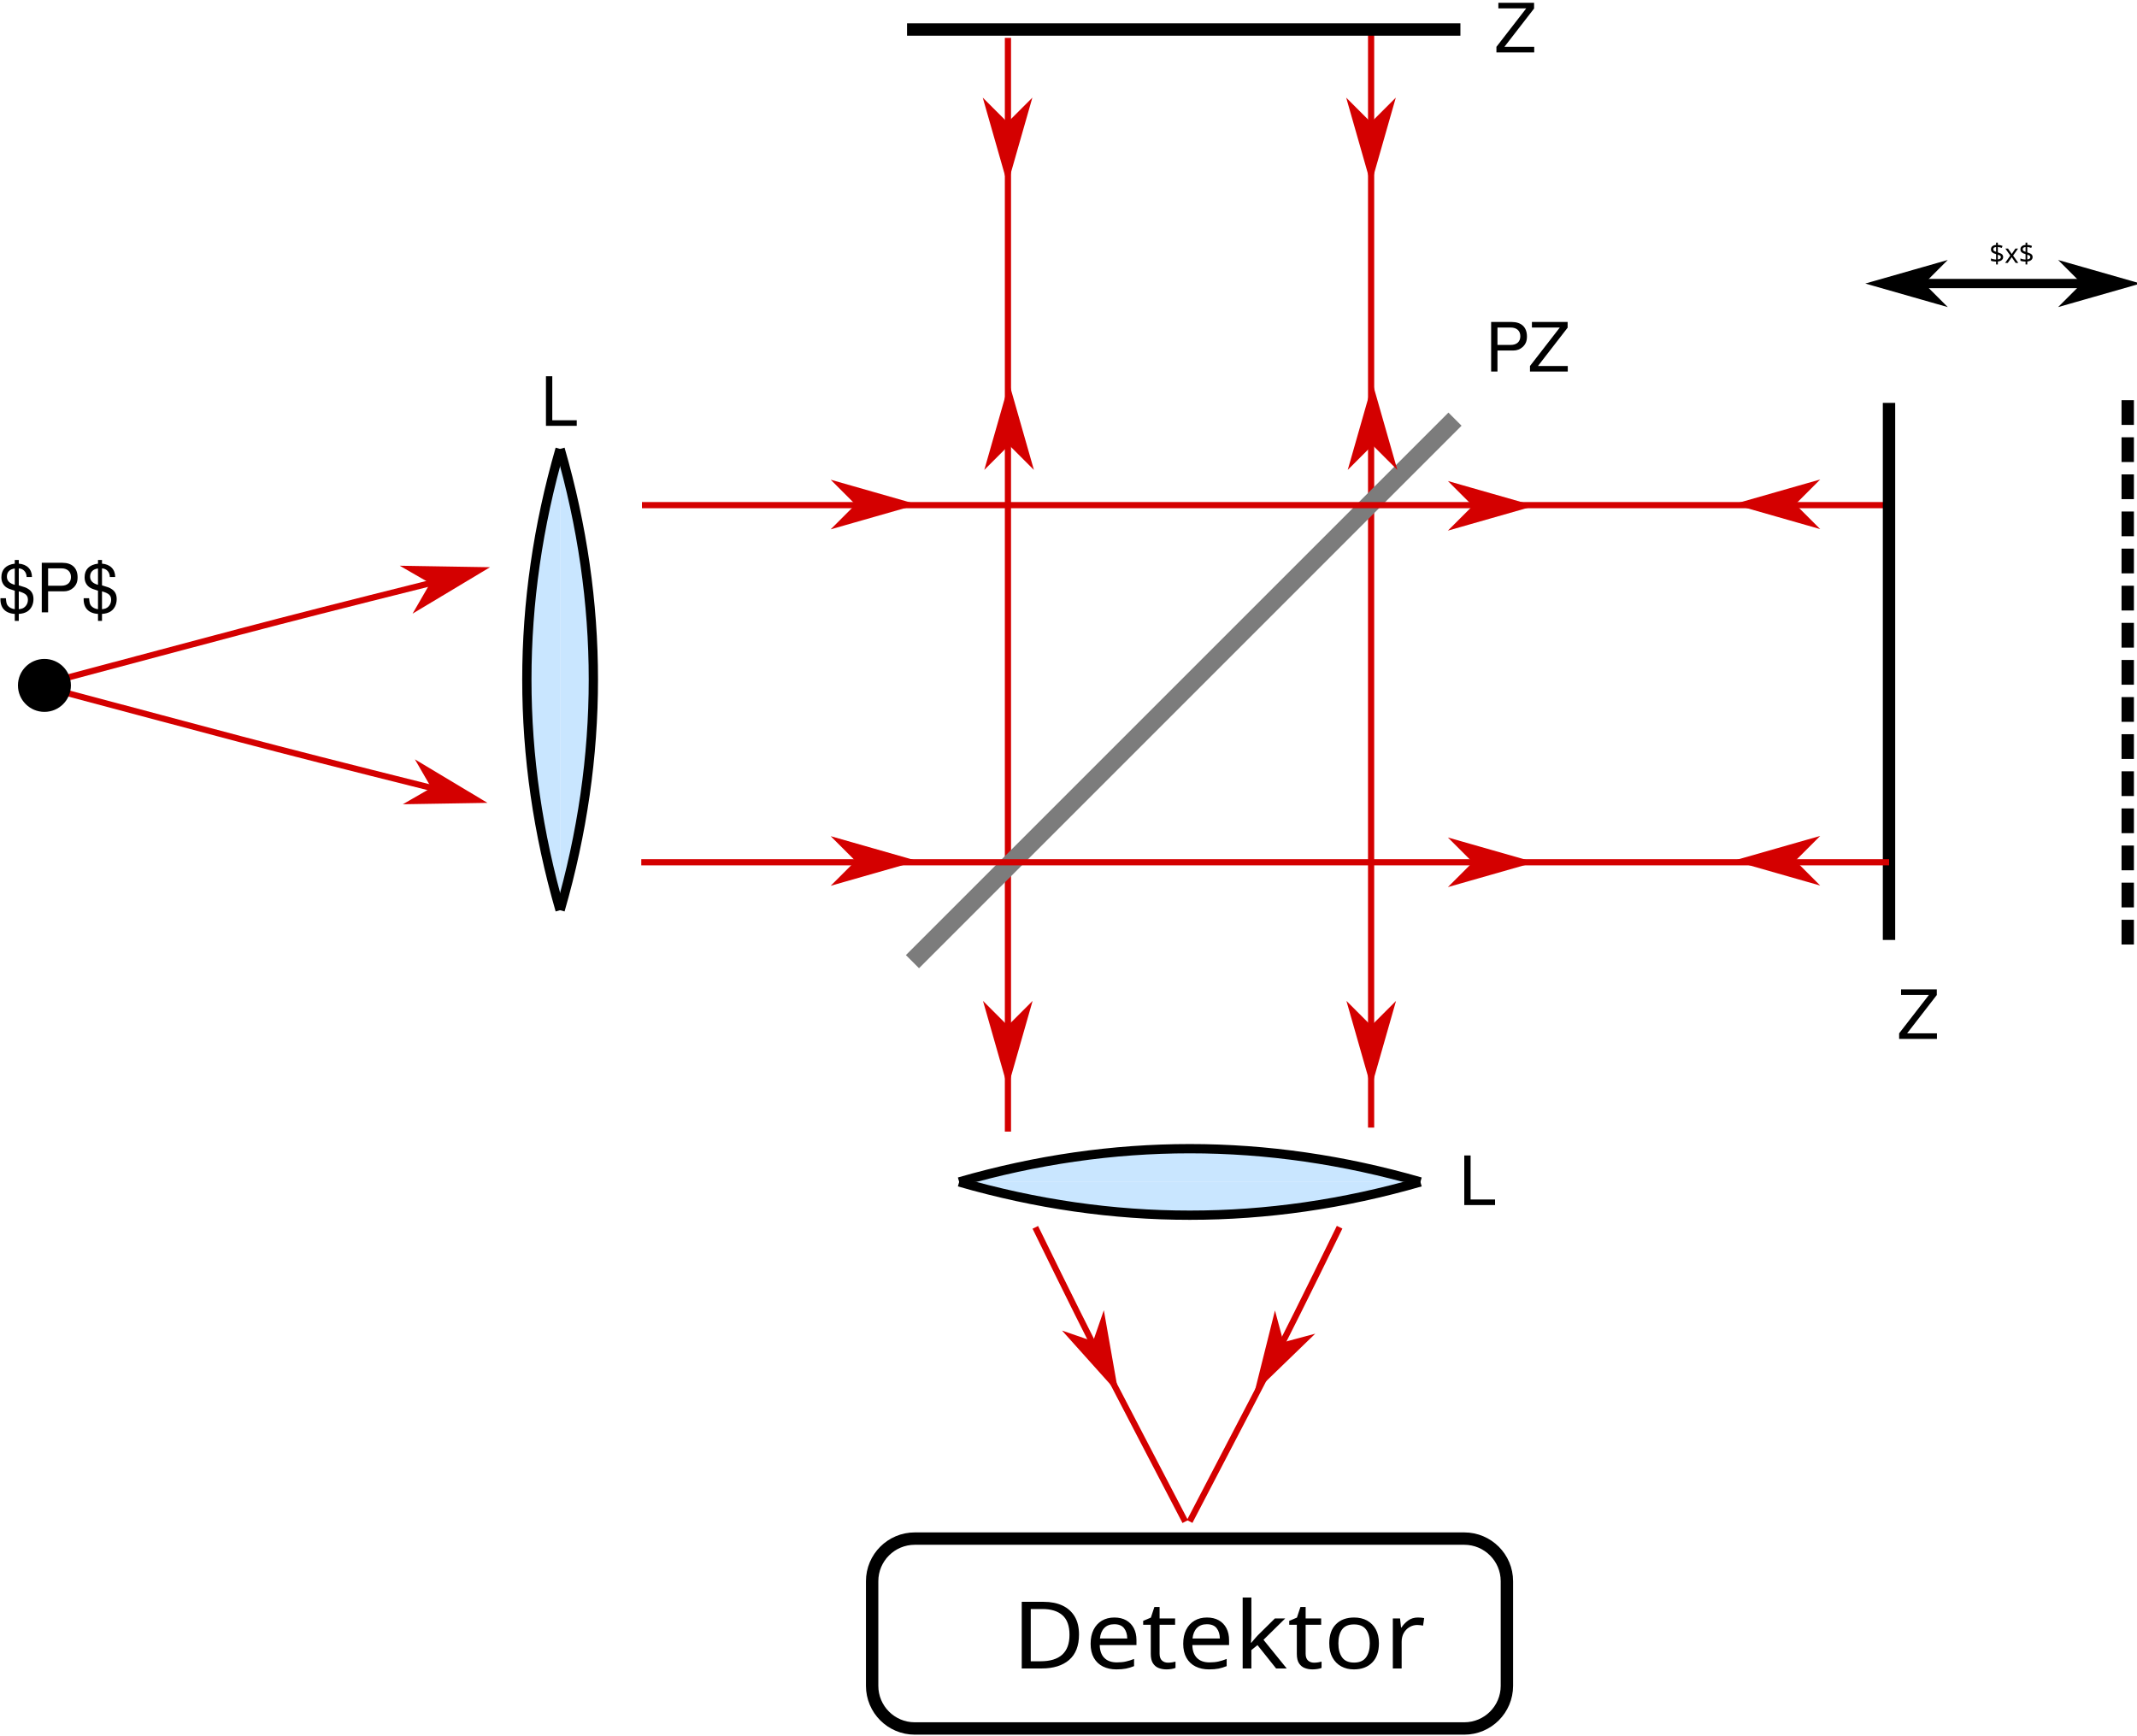
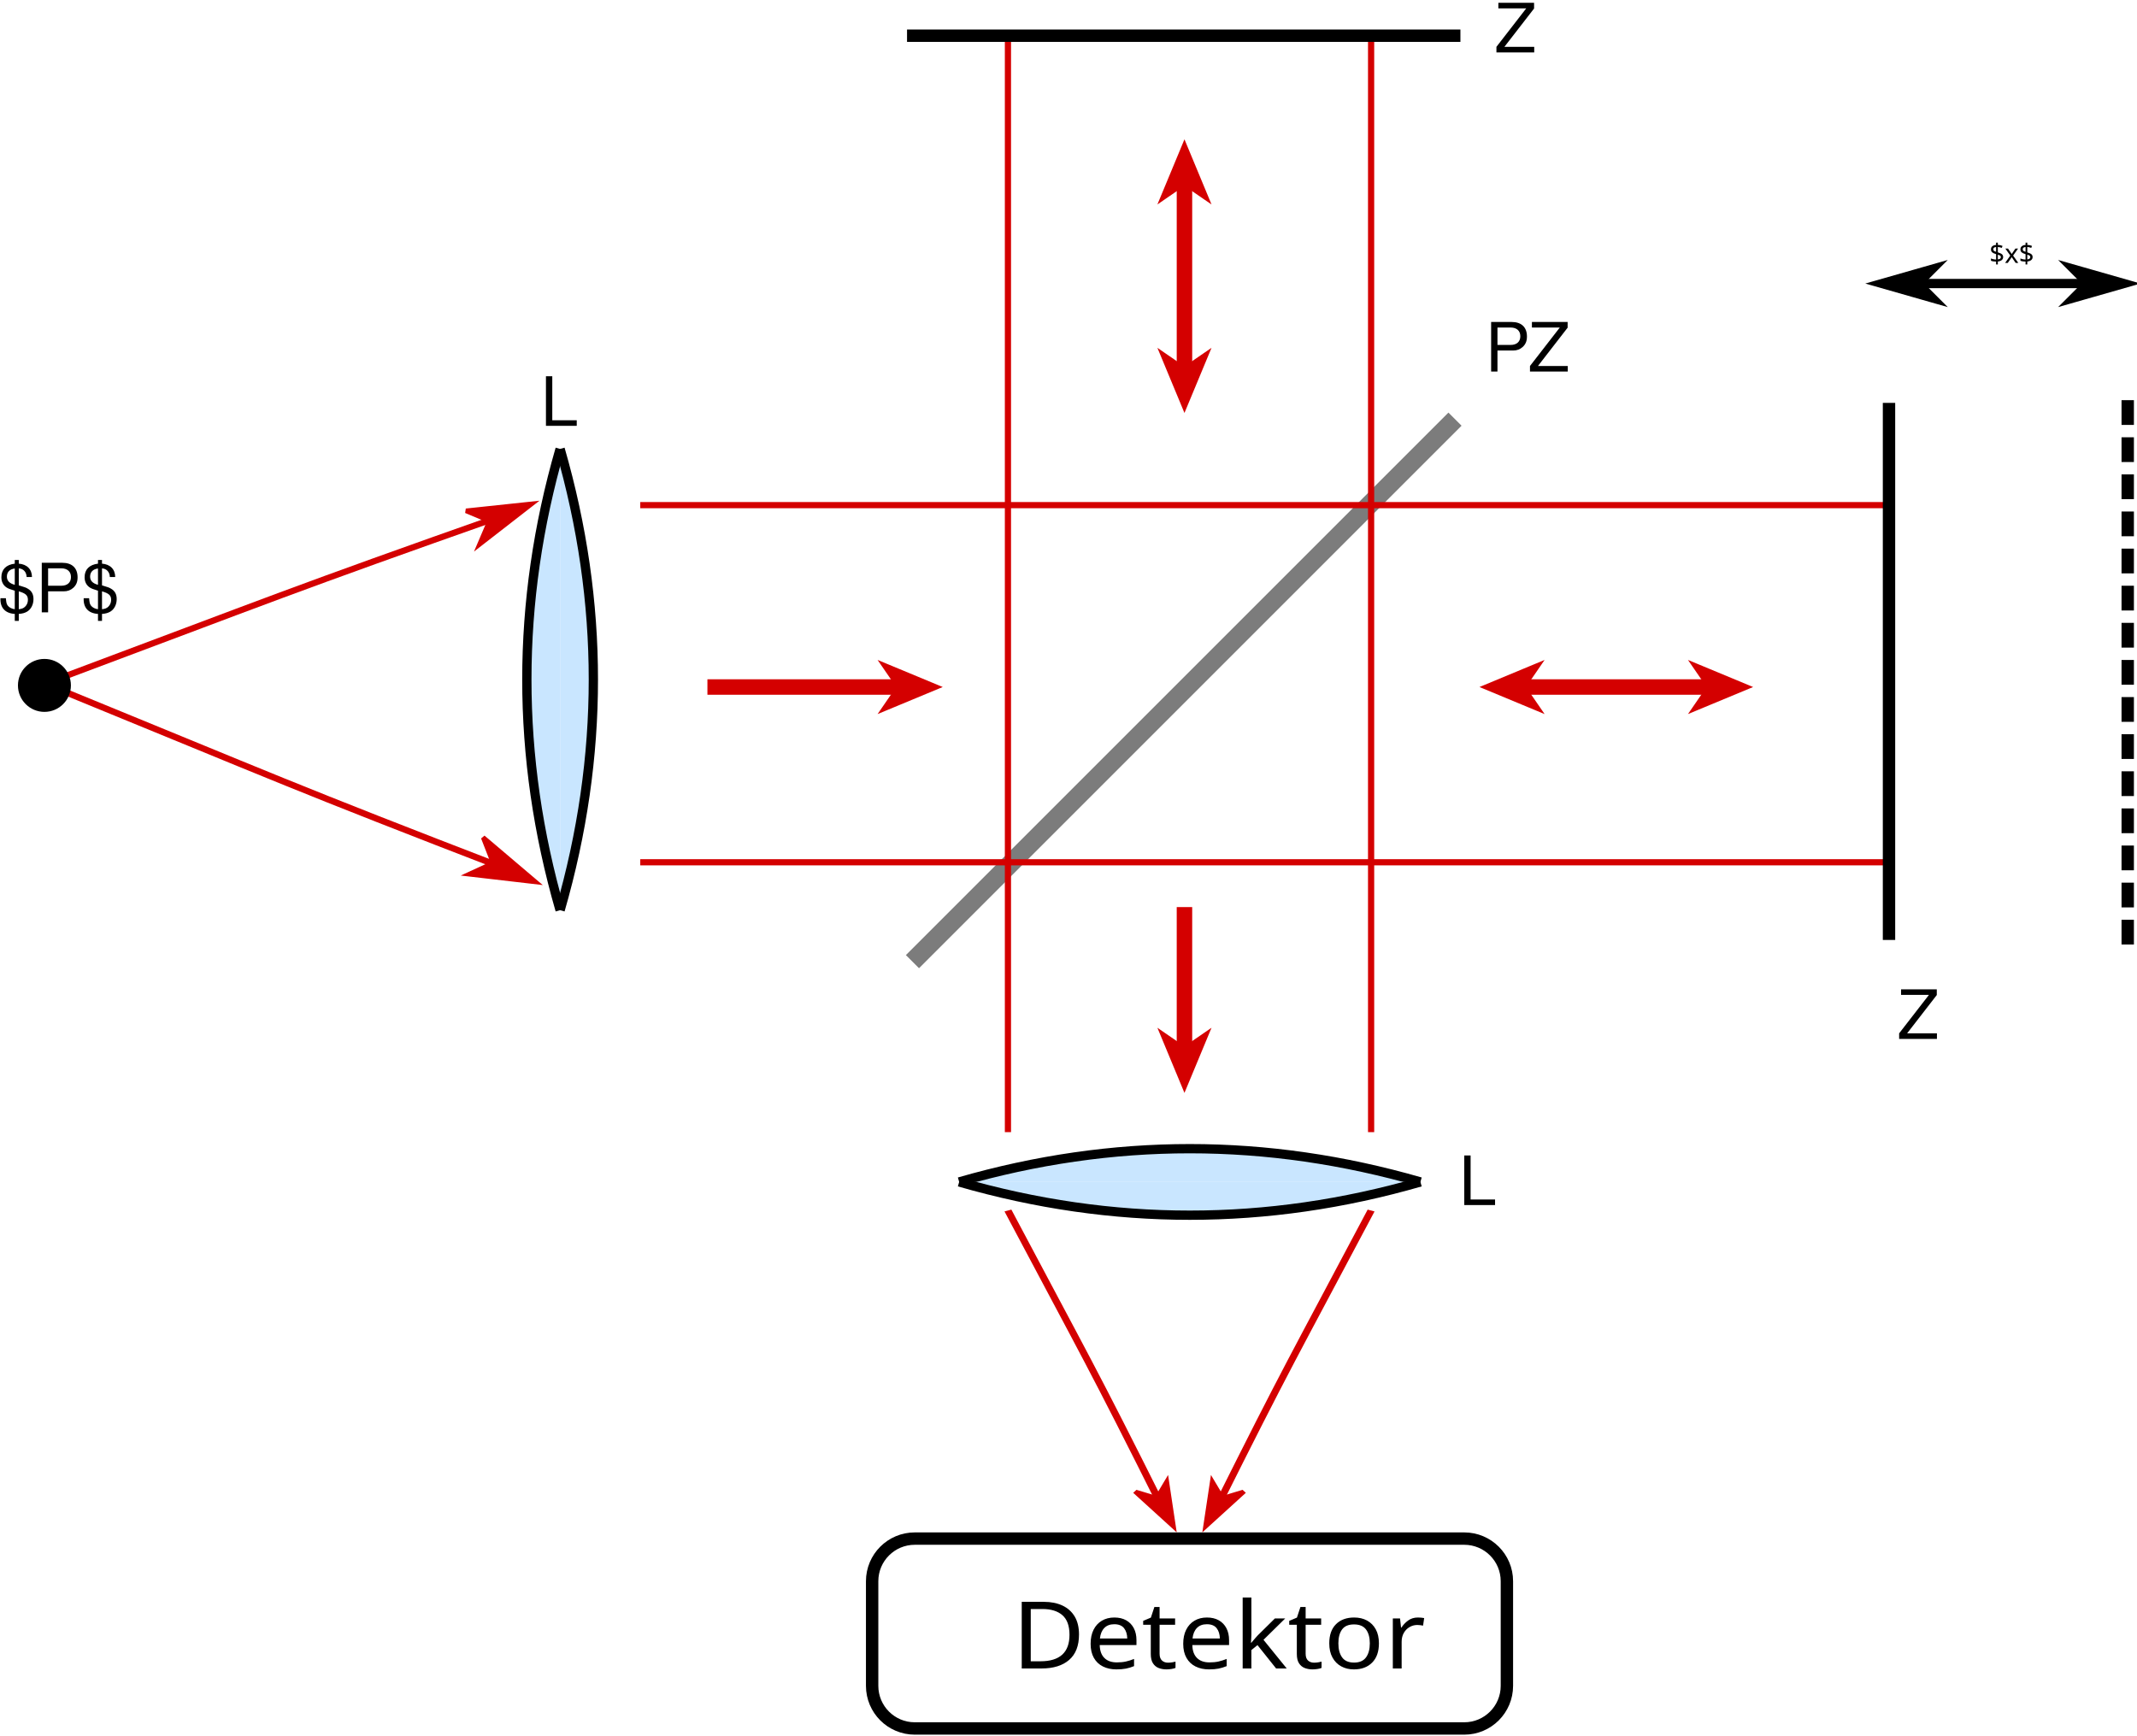
<svg xmlns="http://www.w3.org/2000/svg" width="690.903" height="561.047" id="svg2" version="1.1">
  <defs id="defs4">
    <marker orient="auto" refY="0" refX="0" id="Arrow1Mend" style="overflow:visible">
      <path id="path4475" d="M 0,0 5,-5 -12.5,0 5,5 0,0 z" style="fill-rule:evenodd;stroke:#000000;stroke-width:1pt" transform="matrix(-0.4,0,0,-0.4,-4,0)" />
    </marker>
    <marker orient="auto" refY="0" refX="0" id="Arrow1Send" style="overflow:visible">
      <path id="path3924" d="M 0,0 5,-5 -12.5,0 5,5 0,0 z" style="fill-rule:evenodd;stroke:#000000;stroke-width:1pt;marker-start:none" transform="matrix(-0.2,0,0,-0.2,-1.2,0)" />
    </marker>
    <marker orient="auto" refY="0" refX="0" id="Arrow1Mstart" style="overflow:visible">
      <path id="path3915" d="M 0,0 5,-5 -12.5,0 5,5 0,0 z" style="fill-rule:evenodd;stroke:#000000;stroke-width:1pt;marker-start:none" transform="matrix(0.4,0,0,0.4,4,0)" />
    </marker>
    <marker orient="auto" refY="0" refX="0" id="Arrow1Sstart" style="overflow:visible">
      <path id="path3921" d="M 0,0 5,-5 -12.5,0 5,5 0,0 z" style="fill-rule:evenodd;stroke:#000000;stroke-width:1pt;marker-start:none" transform="matrix(0.2,0,0,0.2,1.2,0)" />
    </marker>
    <marker orient="auto" refY="0" refX="0" id="Arrow2Lend" style="overflow:visible">
      <path id="path3930" style="font-size:12px;fill-rule:evenodd;stroke-width:0.625;stroke-linejoin:round" d="M 8.719,4.034 -2.207,0.016 8.719,-4.002 c -1.745,2.372 -1.735,5.617 -6e-7,8.035 z" transform="matrix(-1.1,0,0,-1.1,-1.1,0)" />
    </marker>
    <marker orient="auto" refY="0" refX="0" id="Arrow2Lstart" style="overflow:visible">
      <path id="path3927" style="font-size:12px;fill-rule:evenodd;stroke-width:0.625;stroke-linejoin:round" d="M 8.719,4.034 -2.207,0.016 8.719,-4.002 c -1.745,2.372 -1.735,5.617 -6e-7,8.035 z" transform="matrix(1.1,0,0,1.1,1.1,0)" />
    </marker>
    <marker orient="auto" refY="0" refX="0" id="Arrow2Mstart" style="overflow:visible">
      <path id="path3933" style="font-size:12px;fill-rule:evenodd;stroke-width:0.625;stroke-linejoin:round" d="M 8.719,4.034 -2.207,0.016 8.719,-4.002 c -1.745,2.372 -1.735,5.617 -6e-7,8.035 z" transform="scale(0.6,0.6)" />
    </marker>
    <marker orient="auto" refY="0" refX="0" id="Arrow1Lstart" style="overflow:visible">
      <path id="path3909" d="M 0,0 5,-5 -12.5,0 5,5 0,0 z" style="fill-rule:evenodd;stroke:#000000;stroke-width:1pt;marker-start:none" transform="matrix(0.8,0,0,0.8,10,0)" />
    </marker>
    <marker orient="auto" refY="0" refX="0" id="Arrow1Mend-4" style="overflow:visible">
      <path id="path4475-2" d="M 0,0 5,-5 -12.5,0 5,5 0,0 z" style="fill-rule:evenodd;stroke:#000000;stroke-width:1pt" transform="matrix(-0.4,0,0,-0.4,-4,0)" />
    </marker>
    <marker orient="auto" refY="0" refX="0" id="Arrow1Mend-8" style="overflow:visible">
      <path id="path4475-4" d="M 0,0 5,-5 -12.5,0 5,5 0,0 z" style="fill-rule:evenodd;stroke:#000000;stroke-width:1pt" transform="matrix(-0.4,0,0,-0.4,-4,0)" />
    </marker>
  </defs>
  <g id="layer2" style="display:inline" transform="translate(-21.58794,23.648)">
    <text xml:space="preserve" style="font-style:normal;font-weight:normal;line-height:0%;font-family:sans-serif;letter-spacing:0px;word-spacing:0px;fill:#000000;fill-opacity:1;stroke:none" x="336.759" y="534.223" id="text3216" transform="scale(1.035708,0.9655236)">
      <tspan style="font-size:31.249px;line-height:1.25;font-family:sans-serif" id="tspan3218" x="336.759" y="534.223">Detektor</tspan>
    </text>
    <text xml:space="preserve" style="font-style:normal;font-weight:normal;line-height:0%;font-family:sans-serif;letter-spacing:0px;word-spacing:0px;fill:#000000;fill-opacity:1;stroke:none" x="664.75" y="61.36" id="text4920">
      <tspan style="font-size:8.648px;line-height:1.25;font-family:sans-serif" id="tspan4922" x="664.75" y="61.36">$x$</tspan>
    </text>
    <text xml:space="preserve" style="font-style:normal;font-variant:normal;font-weight:normal;font-stretch:normal;line-height:0%;font-family:'Nimbus Sans L';-inkscape-font-specification:Sans;letter-spacing:0px;word-spacing:0px;fill:#000000;fill-opacity:1;stroke:none" x="196.333" y="114.031" id="text3972">
      <tspan style="font-size:22px;line-height:1.25" id="tspan3974" x="196.333" y="114.031">L</tspan>
    </text>
    <text xml:space="preserve" style="font-style:normal;font-variant:normal;font-weight:normal;font-stretch:normal;line-height:0%;font-family:'Nimbus Sans L';-inkscape-font-specification:Sans;letter-spacing:0px;word-spacing:0px;display:inline;fill:#000000;fill-opacity:1;stroke:none" x="504.781" y="-6.708" id="text3972-1-8">
      <tspan style="font-size:22px;line-height:1.25" id="tspan3974-1-0" x="504.781" y="-6.708">Z</tspan>
    </text>
    <text xml:space="preserve" style="font-style:normal;font-variant:normal;font-weight:normal;font-stretch:normal;line-height:0%;font-family:'Nimbus Sans L';-inkscape-font-specification:Sans;letter-spacing:0px;word-spacing:0px;display:inline;fill:#000000;fill-opacity:1;stroke:none" x="634.979" y="312.251" id="text3972-1-8-2">
      <tspan style="font-size:22px;line-height:1.25" id="tspan3974-1-0-3" x="634.979" y="312.251">Z</tspan>
    </text>
    <text xml:space="preserve" style="font-style:normal;font-variant:normal;font-weight:normal;font-stretch:normal;line-height:0%;font-family:'Nimbus Sans L';-inkscape-font-specification:Sans;letter-spacing:0px;word-spacing:0px;display:inline;fill:#000000;fill-opacity:1;stroke:none" x="493.23" y="365.97" id="text3972-8">
      <tspan style="font-size:22px;line-height:1.25" id="tspan3974-6" x="493.23" y="365.97">L</tspan>
    </text>
    <text xml:space="preserve" style="font-style:normal;font-variant:normal;font-weight:normal;font-stretch:normal;line-height:0%;font-family:'Nimbus Sans L';-inkscape-font-specification:Sans;letter-spacing:0px;word-spacing:0px;display:inline;fill:#000000;fill-opacity:1;stroke:none" x="20.862" y="174.344" id="text3972-7">
      <tspan style="font-size:22px;line-height:1.25" id="tspan3974-7" x="20.862" y="174.344">$P$</tspan>
    </text>
    <text xml:space="preserve" style="font-style:normal;font-variant:normal;font-weight:normal;font-stretch:normal;line-height:0%;font-family:'Nimbus Sans L';-inkscape-font-specification:Sans;letter-spacing:0px;word-spacing:0px;display:inline;fill:#000000;fill-opacity:1;stroke:none" x="501.679" y="96.483" id="text3972-1-8-5">
      <tspan style="font-size:22px;line-height:1.25" id="tspan3974-1-0-38" x="501.679" y="96.483">PZ</tspan>
    </text>
-     <path style="fill:#d40000;fill-opacity:1;stroke:#d40000;stroke-width:2;stroke-linecap:butt;stroke-linejoin:miter;stroke-miterlimit:4;stroke-dasharray:none;stroke-opacity:1" d="M 347.46,-11.4 V 342.222" id="path3020" />
-     <path style="display:inline;fill:#d40000;fill-opacity:1;stroke:#d40000;stroke-width:2;stroke-linecap:butt;stroke-linejoin:miter;stroke-miterlimit:4;stroke-dasharray:none;stroke-opacity:1" d="M 464.873,-12.689 V 340.933" id="path3020-8" />
-     <path id="path3964-1-4" d="m 347.414,309.399 6,-6 -6,21 -6,-21 z" style="display:inline;fill:#d40000;fill-opacity:1;fill-rule:evenodd;stroke:#d40000;stroke-width:2;stroke-miterlimit:4;stroke-dasharray:none;stroke-opacity:1" />
    <path d="m 331.692,358.501 c 49.708,-14.335 99.416,-14.335 149.124,0" id="path21-6" style="fill:#c9e6ff;fill-opacity:1;stroke:#000000;stroke-width:3;stroke-miterlimit:4;stroke-dasharray:none;stroke-opacity:1" />
    <path style="fill:none;fill-opacity:1;stroke:#7c7c7c;stroke-width:6;stroke-linecap:butt;stroke-linejoin:miter;stroke-miterlimit:4;stroke-dasharray:none;stroke-opacity:1" d="M 491.993,111.875 316.591,287.277" id="path3022" />
-     <path style="fill:#d40000;fill-opacity:1;stroke:#d40000;stroke-width:2;stroke-linecap:butt;stroke-linejoin:miter;stroke-miterlimit:4;stroke-dasharray:none;stroke-opacity:1" d="M 229.137,139.674 H 632.56" id="path3016" />
-     <path style="fill:none;stroke:#000000;stroke-width:4;stroke-linecap:butt;stroke-linejoin:miter;stroke-miterlimit:4;stroke-dasharray:none;stroke-opacity:1" d="M 632.314,106.613 V 280.26" id="path3018" />
-     <path id="path3964-1" d="m 299.588,139.475 -6,6 21,-6 -21,-6 z" style="display:inline;fill:#d40000;fill-opacity:1;fill-rule:evenodd;stroke:#d40000;stroke-width:2;stroke-miterlimit:4;stroke-dasharray:none;stroke-opacity:1" />
-     <path id="path3964-1-2" d="m 499.135,139.899 -6,6 21,-6 -21,-6 z" style="display:inline;fill:#d40000;fill-opacity:1;fill-rule:evenodd;stroke:#d40000;stroke-width:2;stroke-miterlimit:4;stroke-dasharray:none;stroke-opacity:1" />
-     <path id="path3964-1-2-3" d="m 600.635,139.399 6,-6 -21,6 21,6 z" style="display:inline;fill:#d40000;fill-opacity:1;fill-rule:evenodd;stroke:#d40000;stroke-width:2;stroke-miterlimit:4;stroke-dasharray:none;stroke-opacity:1" />
-     <path id="path3964-1-6" d="m 299.588,254.725 -6,6 21,-6 -21,-6 z" style="display:inline;fill:#d40000;fill-opacity:1;fill-rule:evenodd;stroke:#d40000;stroke-width:2;stroke-miterlimit:4;stroke-dasharray:none;stroke-opacity:1" />
-     <path id="path3964-1-2-6" d="m 499.135,255.149 -6,6 21,-6 -21,-6 z" style="display:inline;fill:#d40000;fill-opacity:1;fill-rule:evenodd;stroke:#d40000;stroke-width:2;stroke-miterlimit:4;stroke-dasharray:none;stroke-opacity:1" />
-     <path id="path3964-1-2-3-5" d="m 600.635,254.649 6,-6 -21,6 21,6 z" style="display:inline;fill:#d40000;fill-opacity:1;fill-rule:evenodd;stroke:#d40000;stroke-width:2;stroke-miterlimit:4;stroke-dasharray:none;stroke-opacity:1" />
-     <path id="path3964-1-2-4" d="m 347.838,118.852 6,6 -6,-21 -6,21 z" style="display:inline;fill:#d40000;fill-opacity:1;fill-rule:evenodd;stroke:#d40000;stroke-width:2;stroke-miterlimit:4;stroke-dasharray:none;stroke-opacity:1" />
-     <path id="path3964-1-2-3-2" d="m 347.338,17.352 -6,-6 6,21 6,-21 z" style="display:inline;fill:#d40000;fill-opacity:1;fill-rule:evenodd;stroke:#d40000;stroke-width:2;stroke-miterlimit:4;stroke-dasharray:none;stroke-opacity:1" />
+     <path style="fill:#d40000;fill-opacity:1;stroke:#d40000;stroke-width:2;stroke-linecap:butt;stroke-linejoin:miter;stroke-miterlimit:4;stroke-dasharray:none;stroke-opacity:1" d="M 228.588,139.674 H 632.011" id="path3016" />
    <rect style="fill:none;fill-opacity:1;stroke:#000000;stroke-width:4;stroke-miterlimit:4;stroke-dasharray:none;stroke-dashoffset:0;stroke-opacity:1" id="rect3214" width="205.22" height="61.39" x="303.555" y="473.816" ry="13.782" />
    <path style="display:inline;fill:none;stroke:#000000;stroke-width:4;stroke-linecap:butt;stroke-linejoin:miter;stroke-miterlimit:4;stroke-dasharray:8, 4;stroke-dashoffset:0;stroke-opacity:1" d="M 709.491,105.736 V 282.891" id="path3794" />
    <path style="fill:none;stroke:#000000;stroke-width:3;stroke-linecap:butt;stroke-linejoin:miter;stroke-miterlimit:4;stroke-dasharray:none;stroke-opacity:1;marker-start:url(#Arrow1Mstart);marker-mid:none;marker-end:url(#Arrow1Mend)" d="m 630.56,68.025 h 77.177" id="path3262" />
-     <path id="path3964" d="m 162.013,164.572 -4.243,7.348 18.732,-11.231 -21.837,-0.36 z" style="fill:#d40000;fill-opacity:1;fill-rule:evenodd;stroke:#d40000;stroke-width:2;stroke-miterlimit:4;stroke-dasharray:none;stroke-opacity:1" />
-     <path id="path3948" d="m 162.063,231.345 -7.348,4.243 21.837,-0.36 -18.732,-11.231 z" style="fill:#d40000;fill-opacity:1;fill-rule:evenodd;stroke:#d40000;stroke-width:1.5;stroke-miterlimit:4;stroke-dasharray:none;stroke-opacity:1" />
-     <path style="fill:none;stroke:#000000;stroke-width:4;stroke-linecap:butt;stroke-linejoin:miter;stroke-miterlimit:4;stroke-dasharray:none;stroke-opacity:1" d="M 314.837,-14.104 H 493.747" id="path3792" />
    <path d="m 202.674,270.63 c -14.335,-49.708 -14.335,-99.416 0,-149.124" id="path21" style="fill:#c9e6ff;fill-opacity:1;stroke:#000000;stroke-width:3;stroke-miterlimit:4;stroke-dasharray:none;stroke-opacity:1" />
    <path d="m 202.674,270.63 c 14.335,-49.708 14.335,-99.416 0,-149.124" id="path23" style="fill:#c9e6ff;fill-opacity:1;stroke:#000000;stroke-width:3;stroke-miterlimit:4;stroke-dasharray:none;stroke-opacity:1" />
-     <path style="fill:none;fill-rule:evenodd;stroke:#d40000;stroke-width:2;stroke-linecap:butt;stroke-linejoin:miter;stroke-miterlimit:4;stroke-dasharray:none;stroke-opacity:1" d="M 35.777,197.47 C 98.242,180.887 100.453,179.975 162.013,164.572" id="path953" />
-     <path style="display:inline;fill:none;fill-rule:evenodd;stroke:#d40000;stroke-width:2;stroke-linecap:butt;stroke-linejoin:miter;stroke-miterlimit:4;stroke-dasharray:none;stroke-opacity:1" d="m 35.826,198.447 c 62.465,16.583 64.676,17.495 126.236,32.898" id="path953-3" />
+     <g id="g961" transform="matrix(0.9763387,0,0,0.9714046,4.608636,3.986937)" style="stroke-width:1.027">
+       <path style="fill:#d40000;fill-opacity:1;fill-rule:evenodd;stroke:#d40000;stroke-width:1.54;stroke-miterlimit:4;stroke-dasharray:none;stroke-opacity:1" d="m 179.529,144.889 -7.813,-3.31 21.717,-2.317 -17.215,13.441 z" id="path3948" />
+       <path id="path953" d="M 34.574,198.285 C 109.245,170.202 111.888,168.657 185.477,142.572" style="fill:none;fill-rule:evenodd;stroke:#d40000;stroke-width:2.054;stroke-linecap:butt;stroke-linejoin:miter;stroke-miterlimit:4;stroke-dasharray:none;stroke-opacity:1" />
+     </g>
+     <path style="display:inline;fill:#d40000;fill-opacity:1;stroke:#d40000;stroke-width:2;stroke-linecap:butt;stroke-linejoin:miter;stroke-miterlimit:4;stroke-dasharray:none;stroke-opacity:1" d="M 228.588,255.144 H 632.011" id="path3016-6" />
+     <path style="fill:none;stroke:#000000;stroke-width:4;stroke-linecap:butt;stroke-linejoin:miter;stroke-miterlimit:4;stroke-dasharray:none;stroke-opacity:1" d="M 632.314,106.613 V 280.26" id="path3018" />
+     <path style="display:inline;fill:#d40000;fill-opacity:1;stroke:#d40000;stroke-width:2;stroke-linecap:butt;stroke-linejoin:miter;stroke-miterlimit:4;stroke-dasharray:none;stroke-opacity:1" d="M 464.873,-11.223 V 342.399" id="path3020-8" />
+     <path style="fill:#d40000;fill-opacity:1;stroke:#d40000;stroke-width:2;stroke-linecap:butt;stroke-linejoin:miter;stroke-miterlimit:4;stroke-dasharray:none;stroke-opacity:1" d="M 347.46,-11.223 V 342.399" id="path3020" />
+     <path style="fill:none;stroke:#000000;stroke-width:4;stroke-linecap:butt;stroke-linejoin:miter;stroke-miterlimit:4;stroke-dasharray:none;stroke-opacity:1" d="M 314.837,-12.104 H 493.747" id="path3792" />
+     <path d="m 331.692,358.501 c 49.708,14.335 99.416,14.335 149.124,0" id="path23-7" style="fill:#c9e6ff;fill-opacity:1;stroke:#000000;stroke-width:3;stroke-miterlimit:4;stroke-dasharray:none;stroke-opacity:1" />
+     <g transform="matrix(0.9789677,0,0,-1.06434,5.279548,409.6671)" style="display:inline;stroke-width:0.98" id="g961-3">
+       <path style="fill:#d40000;fill-opacity:1;fill-rule:evenodd;stroke:#d40000;stroke-width:1.469;stroke-miterlimit:4;stroke-dasharray:none;stroke-opacity:1" d="m 179.529,144.889 -7.813,-3.31 21.717,-2.317 -17.215,13.441 z" id="path3948-6" />
+       <path id="path953-75" d="M 34.574,198.285 C 109.245,170.202 111.888,168.657 185.477,142.572" style="fill:none;fill-rule:evenodd;stroke:#d40000;stroke-width:1.959;stroke-linecap:butt;stroke-linejoin:miter;stroke-miterlimit:4;stroke-dasharray:none;stroke-opacity:1" />
+     </g>
    <circle style="fill:#000000;fill-opacity:1;stroke:#000000;stroke-width:3;stroke-miterlimit:4;stroke-dasharray:none;stroke-dashoffset:0;stroke-opacity:1" id="path4985" cx="35.951" cy="197.958" r="7.061" />
-     <path style="display:inline;fill:#d40000;fill-opacity:1;stroke:#d40000;stroke-width:2;stroke-linecap:butt;stroke-linejoin:miter;stroke-miterlimit:4;stroke-dasharray:none;stroke-opacity:1" d="M 228.916,255.144 H 632.34" id="path3016-6" />
-     <g transform="translate(117.5,0.4766891)" style="display:inline;fill:#d40000;fill-opacity:1;stroke:#d40000;stroke-opacity:1" id="g4020-3">
-       <path style="display:inline;fill:#d40000;fill-opacity:1;fill-rule:evenodd;stroke:#d40000;stroke-width:2;stroke-miterlimit:4;stroke-dasharray:none;stroke-opacity:1" d="m 347.414,308.922 6,-6 -6,21 -6,-21 z" id="path3964-1-4-2" />
-       <path style="display:inline;fill:#d40000;fill-opacity:1;fill-rule:evenodd;stroke:#d40000;stroke-width:2;stroke-miterlimit:4;stroke-dasharray:none;stroke-opacity:1" d="m 347.838,118.376 6,6 -6,-21 -6,21 z" id="path3964-1-2-4-3" />
-       <path style="display:inline;fill:#d40000;fill-opacity:1;fill-rule:evenodd;stroke:#d40000;stroke-width:2;stroke-miterlimit:4;stroke-dasharray:none;stroke-opacity:1" d="m 347.338,16.876 -6,-6 6,21 6,-21 z" id="path3964-1-2-3-2-7" />
+     <g transform="matrix(0,0.6416499,0.9038913,0,285.6447,345.5568)" style="display:inline;stroke-width:1.313" id="g961-3-1">
+       <path style="fill:#d40000;fill-opacity:1;fill-rule:evenodd;stroke:#d40000;stroke-width:1.97;stroke-miterlimit:4;stroke-dasharray:none;stroke-opacity:1" d="m 179.529,144.889 -7.813,-3.31 21.717,-2.317 -17.215,13.441 z" id="path3948-6-2" />
+       <path id="path953-75-7" d="M 34.574,198.285 C 109.245,170.202 111.888,168.657 185.477,142.572" style="fill:none;fill-rule:evenodd;stroke:#d40000;stroke-width:2.626;stroke-linecap:butt;stroke-linejoin:miter;stroke-miterlimit:4;stroke-dasharray:none;stroke-opacity:1" />
    </g>
-     <path d="m 331.692,358.501 c 49.708,14.335 99.416,14.335 149.124,0" id="path23-7" style="fill:#c9e6ff;fill-opacity:1;stroke:#000000;stroke-width:3;stroke-miterlimit:4;stroke-dasharray:none;stroke-opacity:1" />
-     <path style="display:inline;fill:none;fill-rule:evenodd;stroke:#d40000;stroke-width:2;stroke-linecap:butt;stroke-linejoin:miter;stroke-miterlimit:4;stroke-dasharray:none;stroke-opacity:1" d="M 404.78,468.318 C 380.347,421.24 379.003,419.574 356.308,373.179" id="path953-7" />
-     <path style="display:inline;fill:none;fill-rule:evenodd;stroke:#d40000;stroke-width:2;stroke-linecap:butt;stroke-linejoin:miter;stroke-miterlimit:4;stroke-dasharray:none;stroke-opacity:1" d="m 406.219,468.28 c 24.433,-47.077 25.778,-48.744 48.472,-95.139" id="path953-3-5" />
-     <path id="path3948-5" d="m 375.456,410.976 -8.02,-2.772 14.58,16.261 -3.788,-21.509 z" style="display:inline;fill:#d40000;fill-opacity:1;fill-rule:evenodd;stroke:#d40000;stroke-width:1.5;stroke-miterlimit:4;stroke-dasharray:none;stroke-opacity:1" />
-     <path id="path3948-5-6" d="m 436.015,411.236 8.196,-2.197 -15.694,15.189 5.301,-21.187 z" style="display:inline;fill:#d40000;fill-opacity:1;fill-rule:evenodd;stroke:#d40000;stroke-width:1.5;stroke-miterlimit:4;stroke-dasharray:none;stroke-opacity:1" />
+     <g transform="matrix(0,0.6416499,-0.9038913,0,526.6882,345.5568)" style="display:inline;stroke-width:1.313" id="g961-3-1-0">
+       <path style="fill:#d40000;fill-opacity:1;fill-rule:evenodd;stroke:#d40000;stroke-width:1.97;stroke-miterlimit:4;stroke-dasharray:none;stroke-opacity:1" d="m 179.529,144.889 -7.813,-3.31 21.717,-2.317 -17.215,13.441 z" id="path3948-6-2-9" />
+       <path id="path953-75-7-3" d="M 34.574,198.285 C 109.245,170.202 111.888,168.657 185.477,142.572" style="fill:none;fill-rule:evenodd;stroke:#d40000;stroke-width:2.626;stroke-linecap:butt;stroke-linejoin:miter;stroke-miterlimit:4;stroke-dasharray:none;stroke-opacity:1" />
+     </g>
+     <g id="g1095">
+       <g id="g1084">
+         <path id="path1080" d="m 250.301,195.979 v 5 h 67.842 v -5 z" style="color:#000000;font-style:normal;font-variant:normal;font-weight:normal;font-stretch:normal;font-size:medium;line-height:normal;font-family:sans-serif;font-variant-ligatures:normal;font-variant-position:normal;font-variant-caps:normal;font-variant-numeric:normal;font-variant-alternates:normal;font-feature-settings:normal;text-indent:0;text-align:start;text-decoration:none;text-decoration-line:none;text-decoration-style:solid;text-decoration-color:#000000;letter-spacing:normal;word-spacing:normal;text-transform:none;writing-mode:lr-tb;direction:ltr;text-orientation:mixed;dominant-baseline:auto;baseline-shift:baseline;text-anchor:start;white-space:normal;shape-padding:0;clip-rule:nonzero;display:inline;overflow:visible;visibility:visible;opacity:1;isolation:auto;mix-blend-mode:normal;color-interpolation:sRGB;color-interpolation-filters:linearRGB;solid-color:#000000;solid-opacity:1;vector-effect:none;fill:#d40000;fill-opacity:1;fill-rule:evenodd;stroke:none;stroke-width:5;stroke-linecap:butt;stroke-linejoin:miter;stroke-miterlimit:4;stroke-dasharray:none;stroke-dashoffset:0;stroke-opacity:1;color-rendering:auto;image-rendering:auto;shape-rendering:auto;text-rendering:auto;enable-background:accumulate" />
+         <path id="path1090" d="m 312.143,198.479 -5,7.272 17.5,-7.272 -17.5,-7.272 z" style="fill-rule:evenodd;stroke:#d40000;stroke-width:1pt;marker-start:none;stroke-opacity:1;fill:#d40000;fill-opacity:1" />
+       </g>
+     </g>
+     <path id="path1080-9" d="m 512.301,195.979 v 5 h 67.842 v -5 z" style="color:#000000;font-style:normal;font-variant:normal;font-weight:normal;font-stretch:normal;font-size:medium;line-height:normal;font-family:sans-serif;font-variant-ligatures:normal;font-variant-position:normal;font-variant-caps:normal;font-variant-numeric:normal;font-variant-alternates:normal;font-feature-settings:normal;text-indent:0;text-align:start;text-decoration:none;text-decoration-line:none;text-decoration-style:solid;text-decoration-color:#000000;letter-spacing:normal;word-spacing:normal;text-transform:none;writing-mode:lr-tb;direction:ltr;text-orientation:mixed;dominant-baseline:auto;baseline-shift:baseline;text-anchor:start;white-space:normal;shape-padding:0;clip-rule:nonzero;display:inline;overflow:visible;visibility:visible;opacity:1;isolation:auto;mix-blend-mode:normal;color-interpolation:sRGB;color-interpolation-filters:linearRGB;solid-color:#000000;solid-opacity:1;vector-effect:none;fill:#d40000;fill-opacity:1;fill-rule:evenodd;stroke:none;stroke-width:5;stroke-linecap:butt;stroke-linejoin:miter;stroke-miterlimit:4;stroke-dasharray:none;stroke-dashoffset:0;stroke-opacity:1;color-rendering:auto;image-rendering:auto;shape-rendering:auto;text-rendering:auto;enable-background:accumulate" />
+     <path id="path1090-2" d="m 574.143,198.479 -5,7.272 17.5,-7.272 -17.5,-7.272 z" style="fill:#d40000;fill-opacity:1;fill-rule:evenodd;stroke:#d40000;stroke-width:1pt;stroke-opacity:1;marker-start:none" />
+     <path id="path1090-2-0" d="m 514.143,198.479 5,7.272 -17.5,-7.272 17.5,-7.272 z" style="display:inline;fill:#d40000;fill-opacity:1;fill-rule:evenodd;stroke:#d40000;stroke-width:1pt;stroke-opacity:1;marker-start:none" />
+     <g id="g1165" transform="rotate(90,338.7512,72.7571)">
+       <path style="color:#000000;font-style:normal;font-variant:normal;font-weight:normal;font-stretch:normal;font-size:medium;line-height:normal;font-family:sans-serif;font-variant-ligatures:normal;font-variant-position:normal;font-variant-caps:normal;font-variant-numeric:normal;font-variant-alternates:normal;font-feature-settings:normal;text-indent:0;text-align:start;text-decoration:none;text-decoration-line:none;text-decoration-style:solid;text-decoration-color:#000000;letter-spacing:normal;word-spacing:normal;text-transform:none;writing-mode:lr-tb;direction:ltr;text-orientation:mixed;dominant-baseline:auto;baseline-shift:baseline;text-anchor:start;white-space:normal;shape-padding:0;clip-rule:nonzero;display:inline;overflow:visible;visibility:visible;opacity:1;isolation:auto;mix-blend-mode:normal;color-interpolation:sRGB;color-interpolation-filters:linearRGB;solid-color:#000000;solid-opacity:1;vector-effect:none;fill:#d40000;fill-opacity:1;fill-rule:evenodd;stroke:none;stroke-width:5;stroke-linecap:butt;stroke-linejoin:miter;stroke-miterlimit:4;stroke-dasharray:none;stroke-dashoffset:0;stroke-opacity:1;color-rendering:auto;image-rendering:auto;shape-rendering:auto;text-rendering:auto;enable-background:accumulate" d="m 299.786,4.478 v 5 h 67.842 v -5 z" id="path1080-9-2" />
+       <path style="display:inline;fill:#d40000;fill-opacity:1;fill-rule:evenodd;stroke:#d40000;stroke-width:1pt;stroke-opacity:1;marker-start:none" d="m 361.629,6.978 -5,7.272 17.5,-7.272 -17.5,-7.272 z" id="path1090-2-3" />
+       <path style="display:inline;fill:#d40000;fill-opacity:1;fill-rule:evenodd;stroke:#d40000;stroke-width:1pt;stroke-opacity:1;marker-start:none" d="m 301.629,6.978 5,7.272 -17.5,-7.272 17.5,-7.272 z" id="path1090-2-0-7" />
+     </g>
+     <g transform="rotate(90,299.8379,303.1707)" style="display:inline" id="g1095-5">
+       <g id="g1084-9">
+         <path id="path1080-2" d="m 266.301,195.979 v 5 h 51.842 v -5 z" style="color:#000000;font-style:normal;font-variant:normal;font-weight:normal;font-stretch:normal;font-size:medium;line-height:normal;font-family:sans-serif;font-variant-ligatures:normal;font-variant-position:normal;font-variant-caps:normal;font-variant-numeric:normal;font-variant-alternates:normal;font-feature-settings:normal;text-indent:0;text-align:start;text-decoration:none;text-decoration-line:none;text-decoration-style:solid;text-decoration-color:#000000;letter-spacing:normal;word-spacing:normal;text-transform:none;writing-mode:lr-tb;direction:ltr;text-orientation:mixed;dominant-baseline:auto;baseline-shift:baseline;text-anchor:start;white-space:normal;shape-padding:0;clip-rule:nonzero;display:inline;overflow:visible;visibility:visible;opacity:1;isolation:auto;mix-blend-mode:normal;color-interpolation:sRGB;color-interpolation-filters:linearRGB;solid-color:#000000;solid-opacity:1;vector-effect:none;fill:#d40000;fill-opacity:1;fill-rule:evenodd;stroke:none;stroke-width:5;stroke-linecap:butt;stroke-linejoin:miter;stroke-miterlimit:4;stroke-dasharray:none;stroke-dashoffset:0;stroke-opacity:1;color-rendering:auto;image-rendering:auto;shape-rendering:auto;text-rendering:auto;enable-background:accumulate" />
+         <path id="path1090-28" d="m 312.143,198.479 -5,7.272 17.5,-7.272 -17.5,-7.272 z" style="fill:#d40000;fill-opacity:1;fill-rule:evenodd;stroke:#d40000;stroke-width:1pt;stroke-opacity:1;marker-start:none" />
+       </g>
+     </g>
  </g>
</svg>
